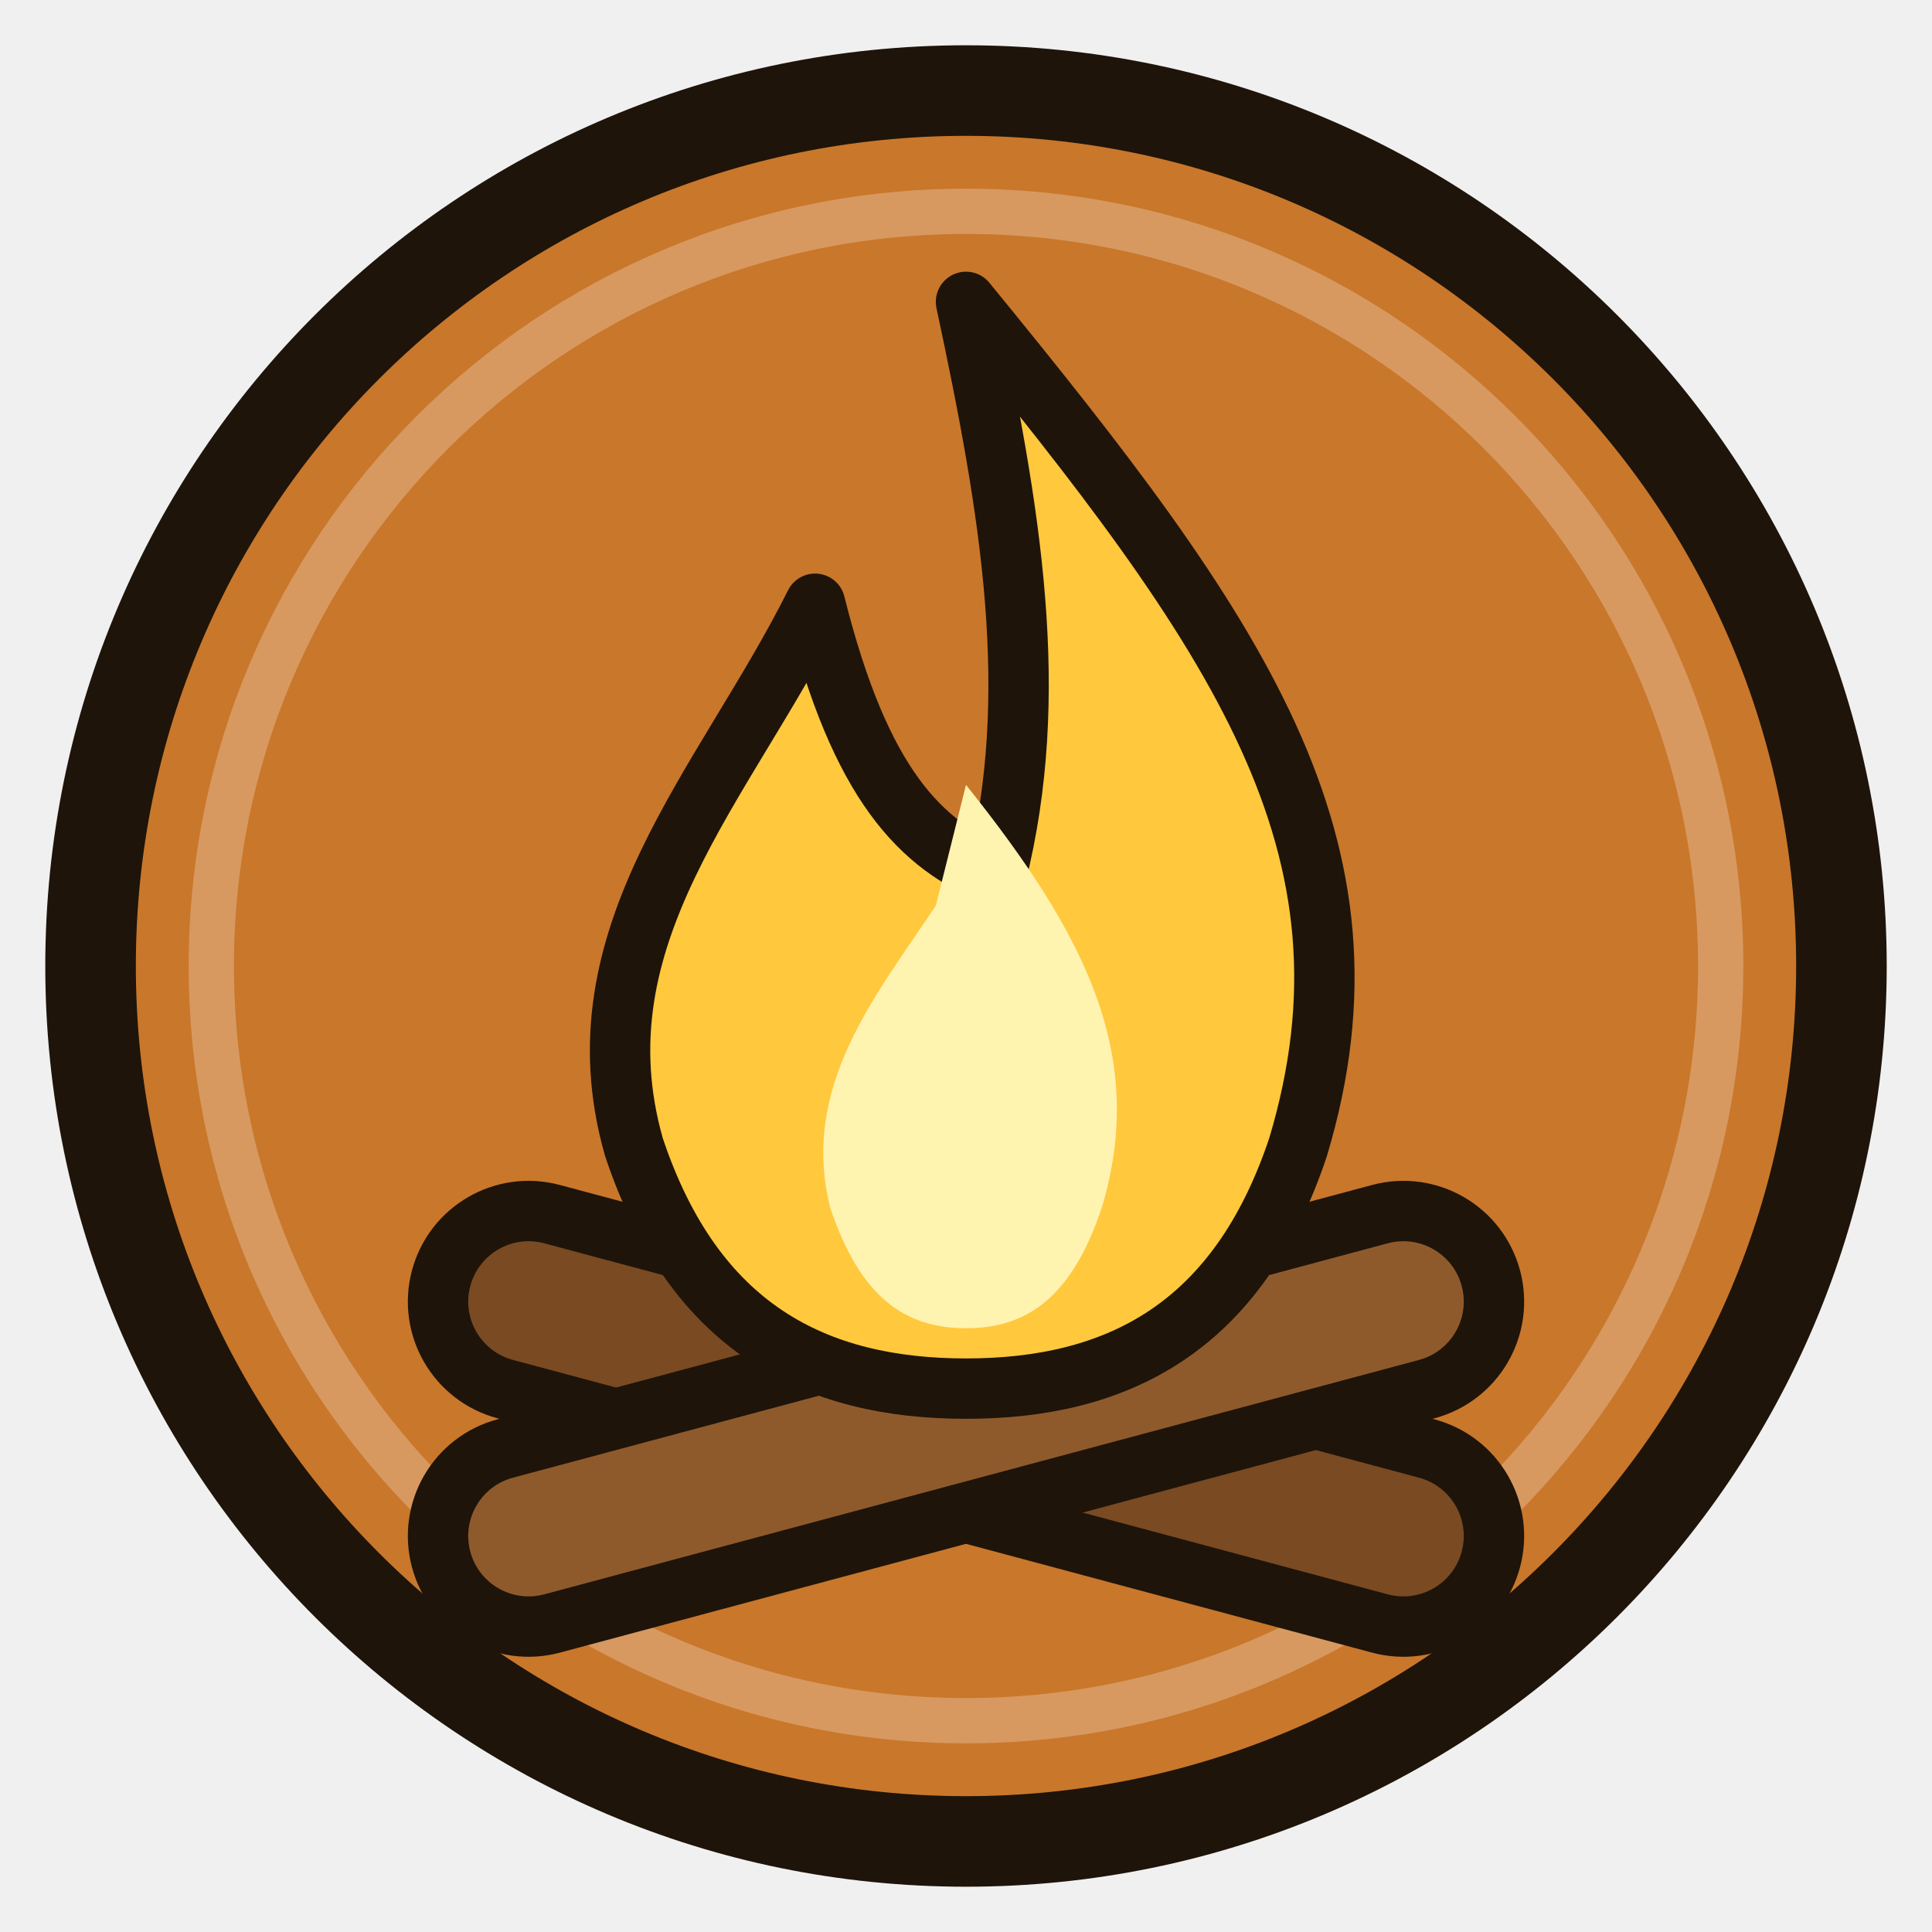
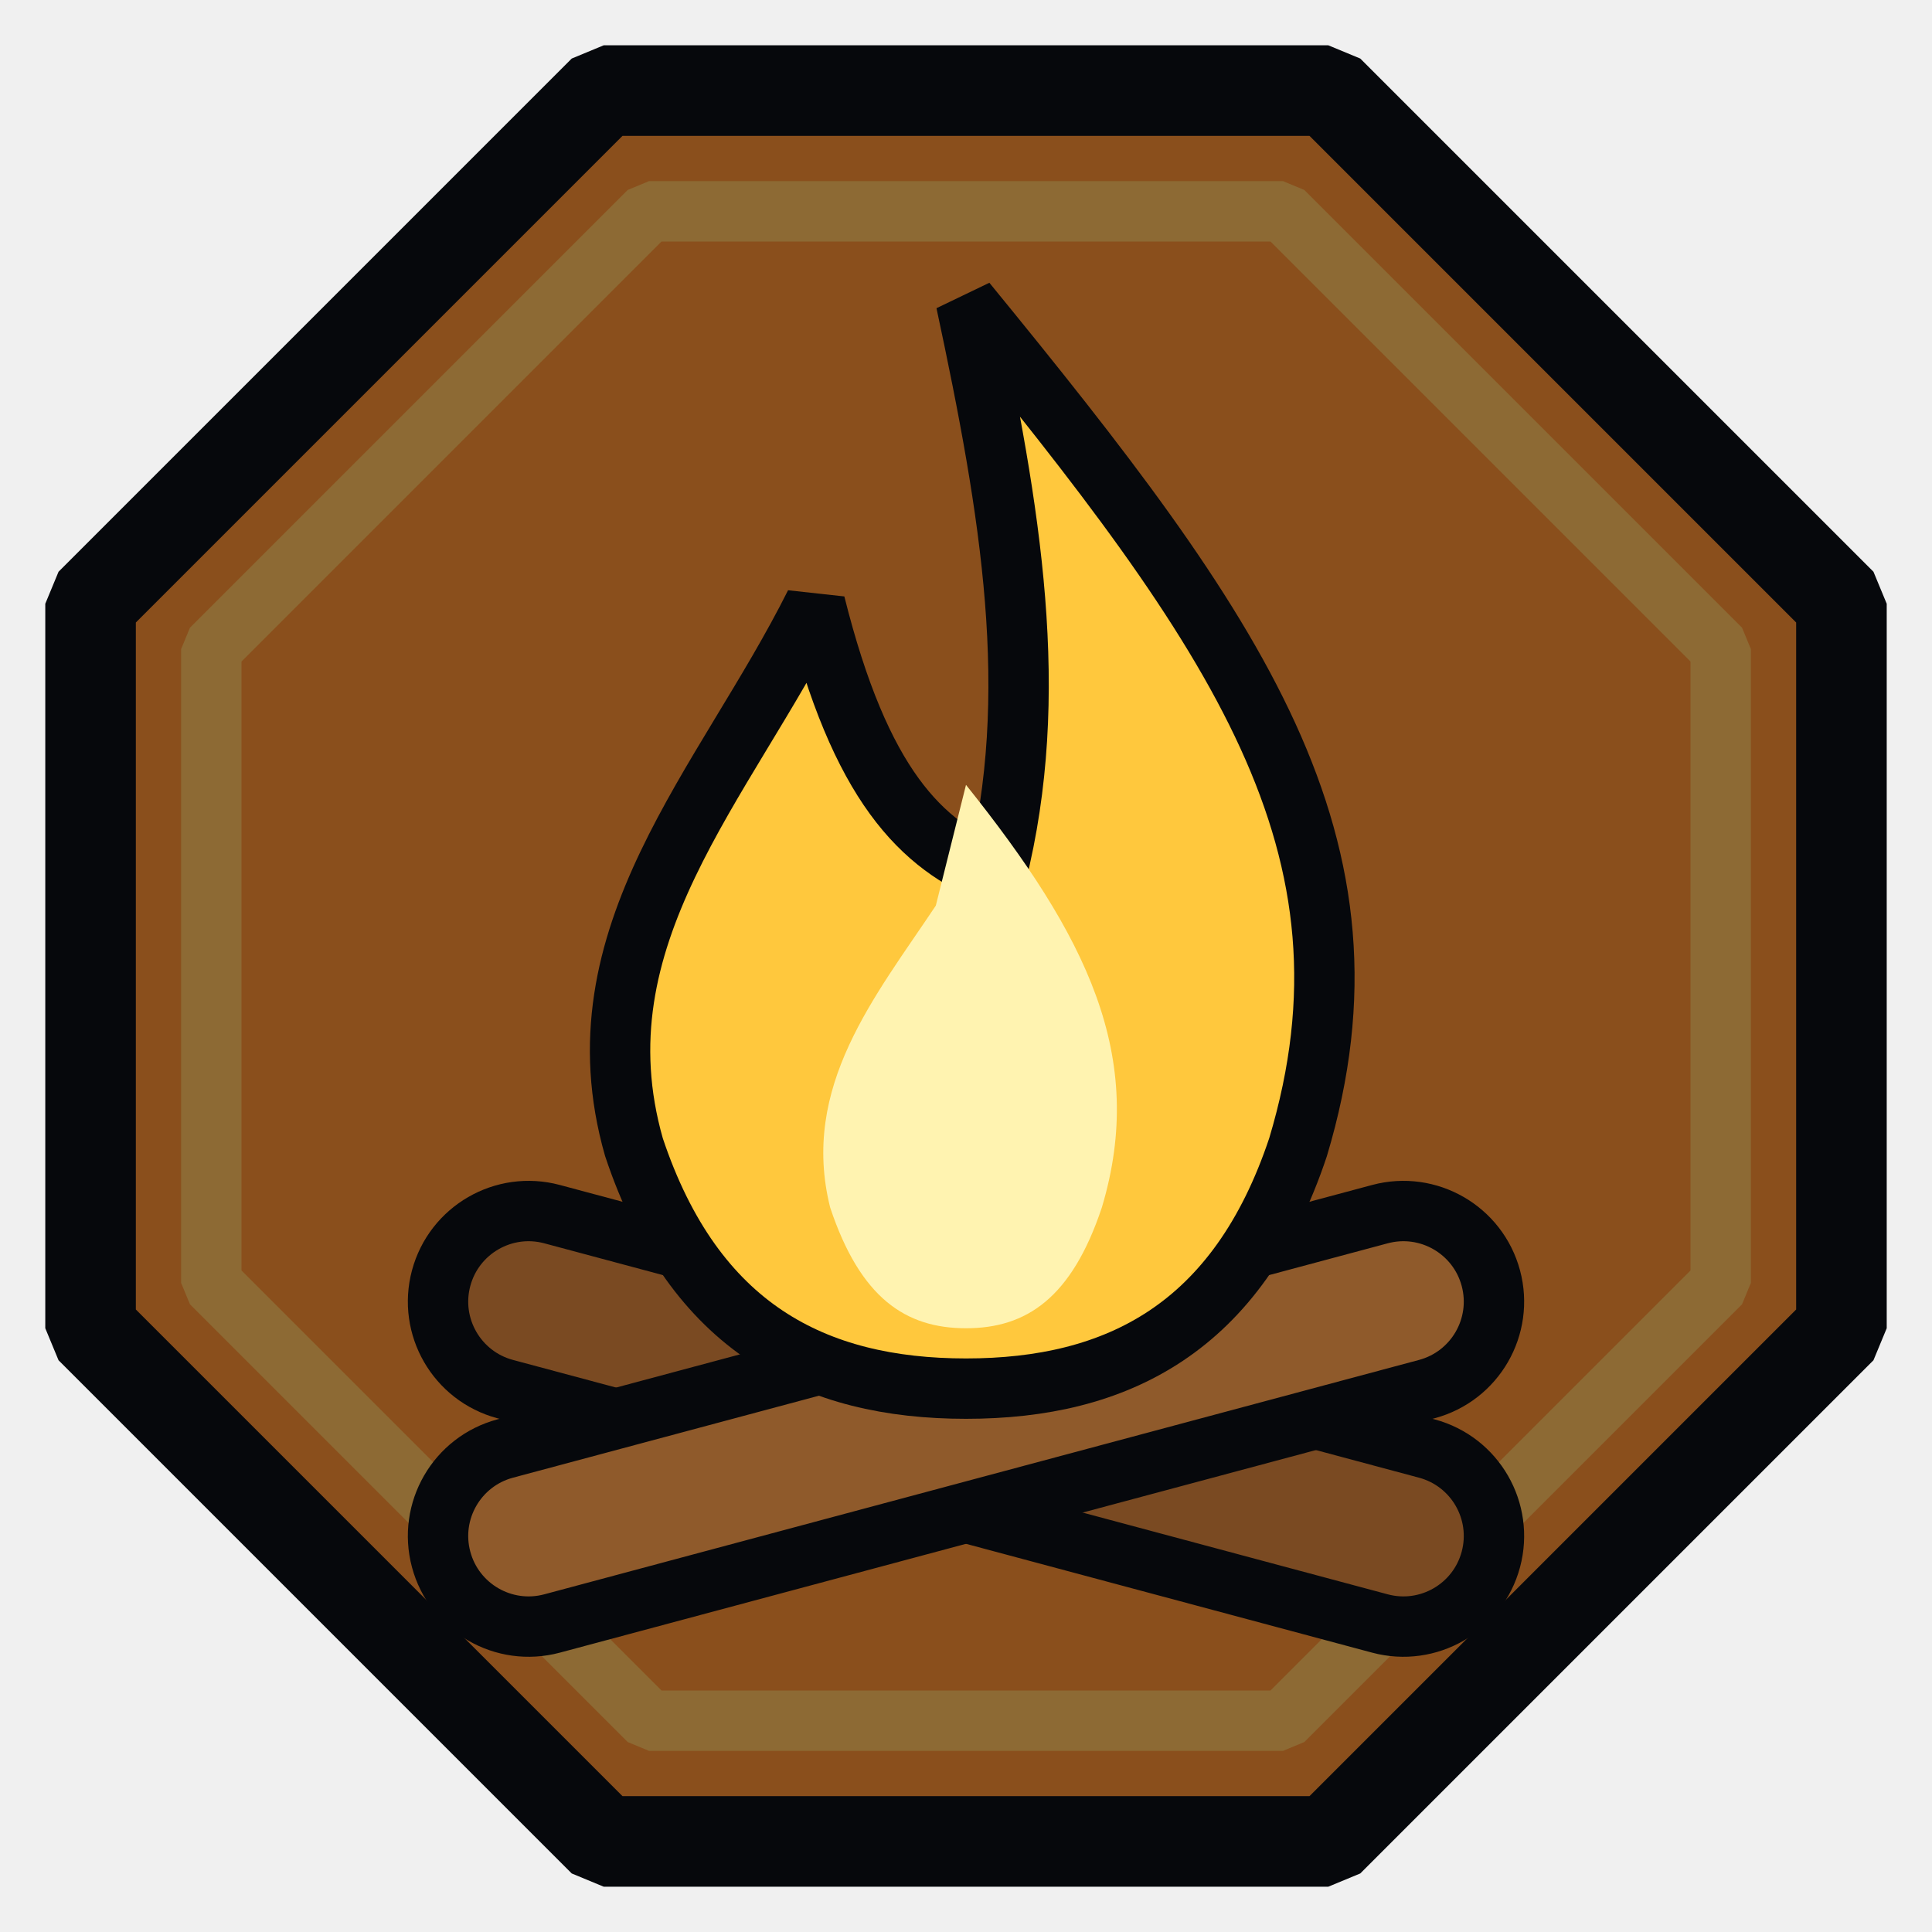
<svg xmlns="http://www.w3.org/2000/svg" width="128" height="128" viewBox="0 0 128 128">
-   <circle cx="64" cy="64" r="58" fill="#c9772b" stroke="#1e140a" stroke-width="6" />
-   <circle cx="64" cy="64" r="50" fill="none" stroke="#ffffff" stroke-opacity="0.25" stroke-width="3" />
-   <rect x="28" y="88" width="72" height="12" rx="6" fill="#7a4a22" stroke="#1e140a" stroke-width="4" stroke-linejoin="round" transform="rotate(15 64 94)" />
-   <rect x="28" y="88" width="72" height="12" rx="6" fill="#8f5a2b" stroke="#1e140a" stroke-width="4" stroke-linejoin="round" transform="rotate(-15 64 94)" />
-   <path d="M64 20 C82 42 92 56 86 76 C82 88 74 92 64 92 C54 92 46 88 42 76 C38 62 48 52 54 40 C57 52 61 56 66 58 C69 46 67 34 64 20 Z" fill="#ffc83d" stroke="#1e140a" stroke-width="4" stroke-linejoin="round" />
+   <path d="M40 6 H88 L122 40 V88 L88 122 H40 L6 88 V40 Z" fill="#8a4f1c" stroke="#06080c" stroke-width="6" stroke-linejoin="bevel" />
+   <path d="M43 14 H85 L114 43 V85 L85 114 H43 L14 85 V43 Z" fill="none" stroke="#8d6a34" stroke-width="4" stroke-linejoin="bevel" />
+   <rect x="28" y="88" width="72" height="12" rx="6" fill="#7a4a22" stroke="#06080c" stroke-width="4" stroke-linejoin="bevel" transform="rotate(15 64 94)" />
+   <rect x="28" y="88" width="72" height="12" rx="6" fill="#8f5a2b" stroke="#06080c" stroke-width="4" stroke-linejoin="bevel" transform="rotate(-15 64 94)" />
+   <path d="M64 20 C82 42 92 56 86 76 C82 88 74 92 64 92 C54 92 46 88 42 76 C38 62 48 52 54 40 C57 52 61 56 66 58 C69 46 67 34 64 20 Z" fill="#ffc83d" stroke="#06080c" stroke-width="4" stroke-linejoin="bevel" />
  <path d="M64 52 C72 62 76 70 73 80 C71 86 68 88 64 88 C60 88 57 86 55 80 C53 72 58 66 62 60 Z" fill="#fff3b0" />
</svg>
